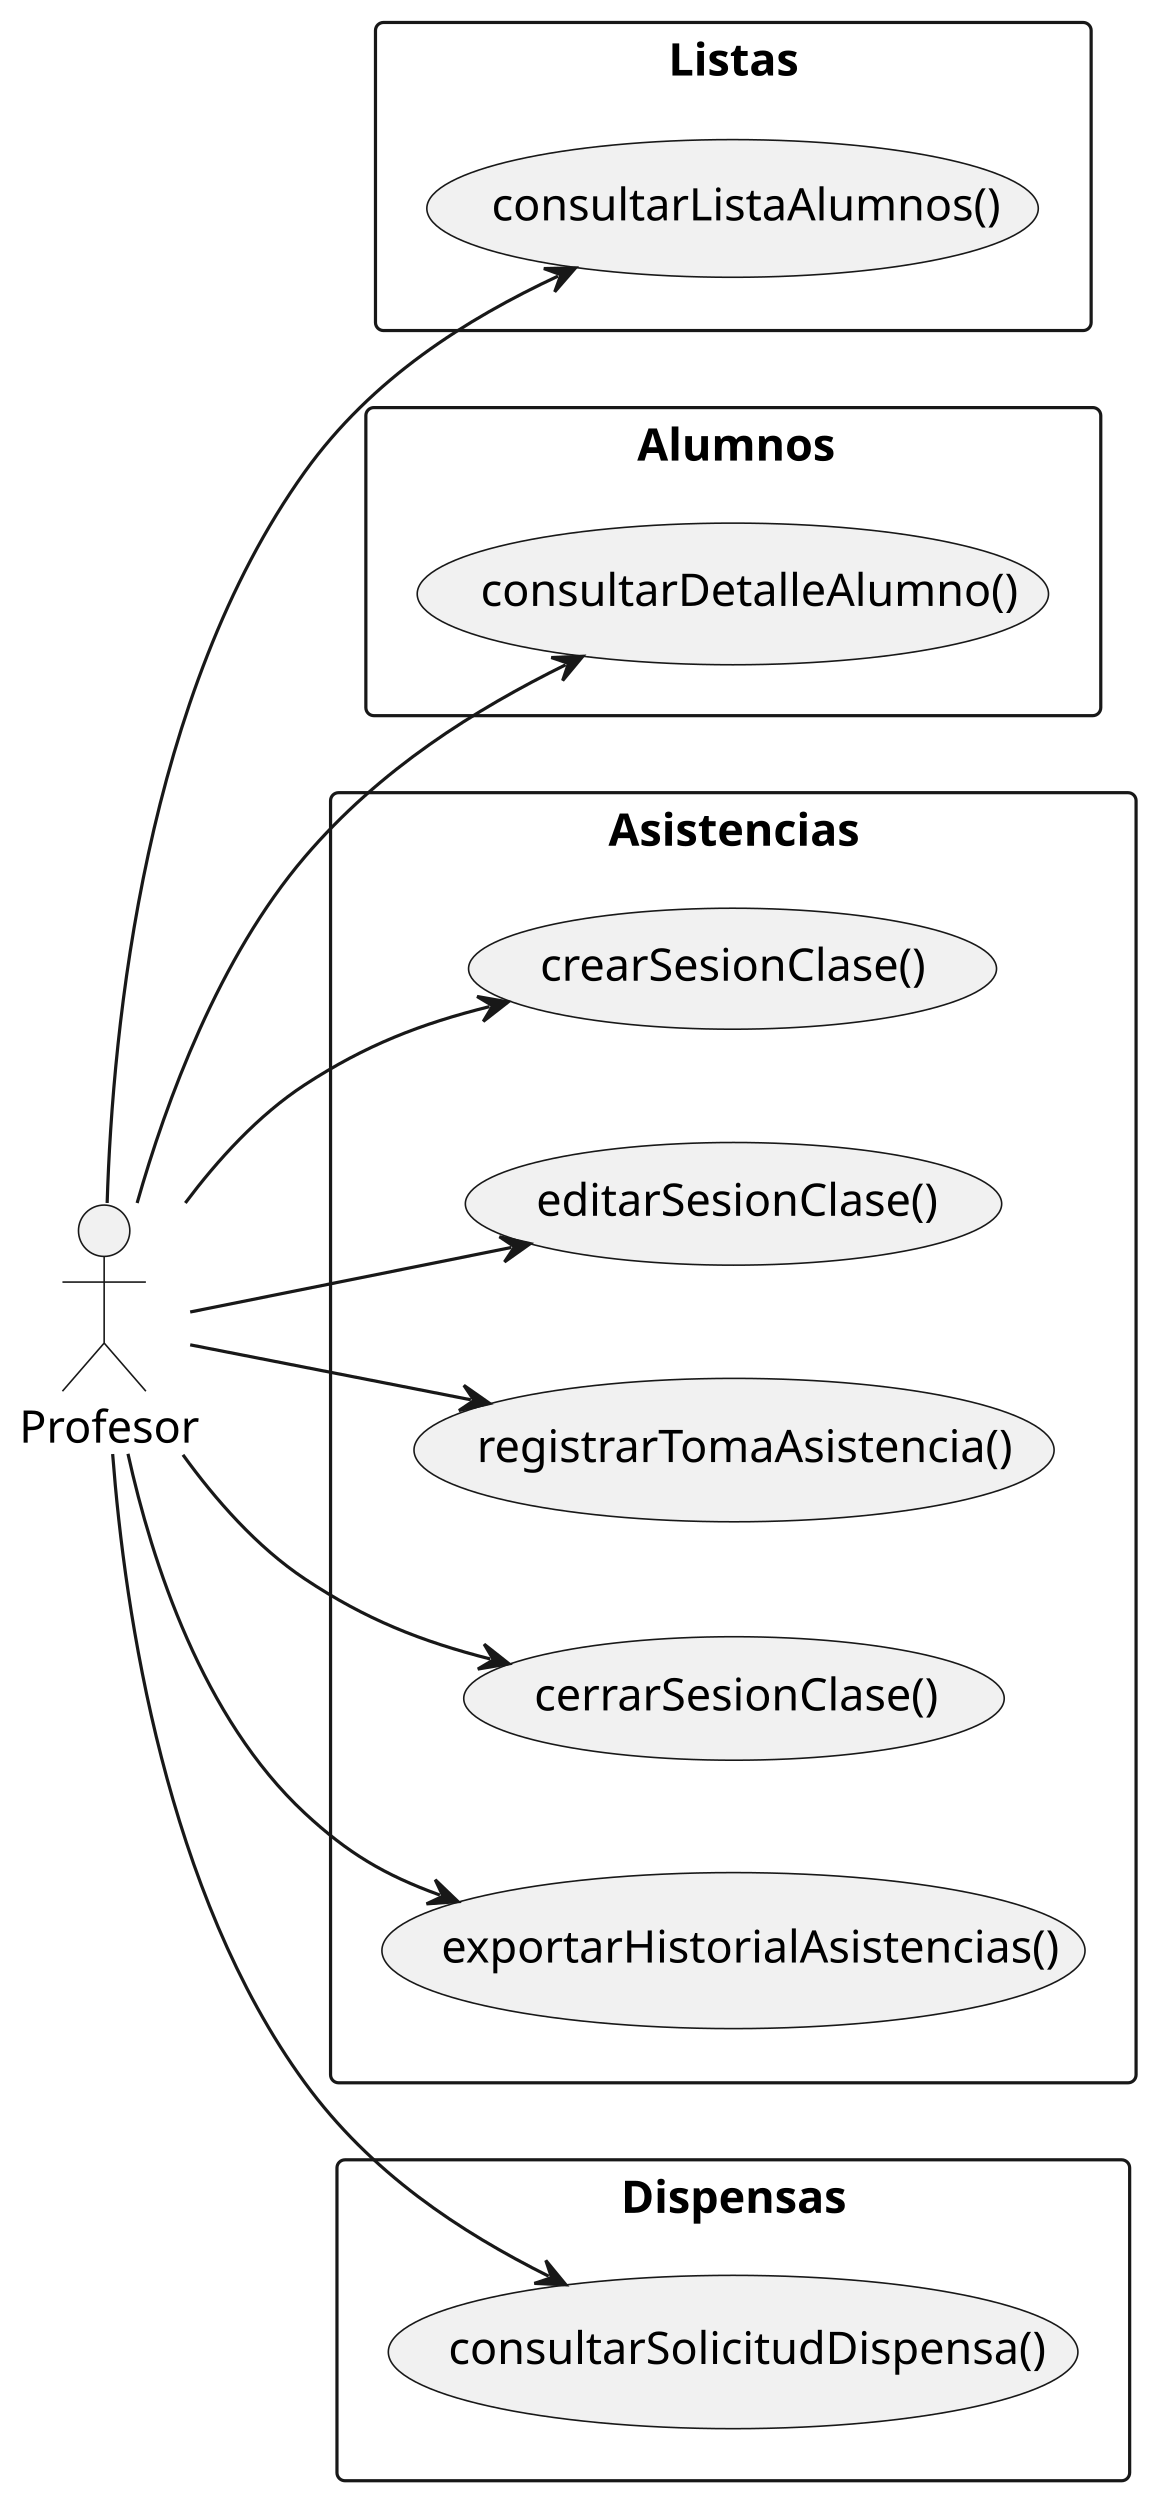
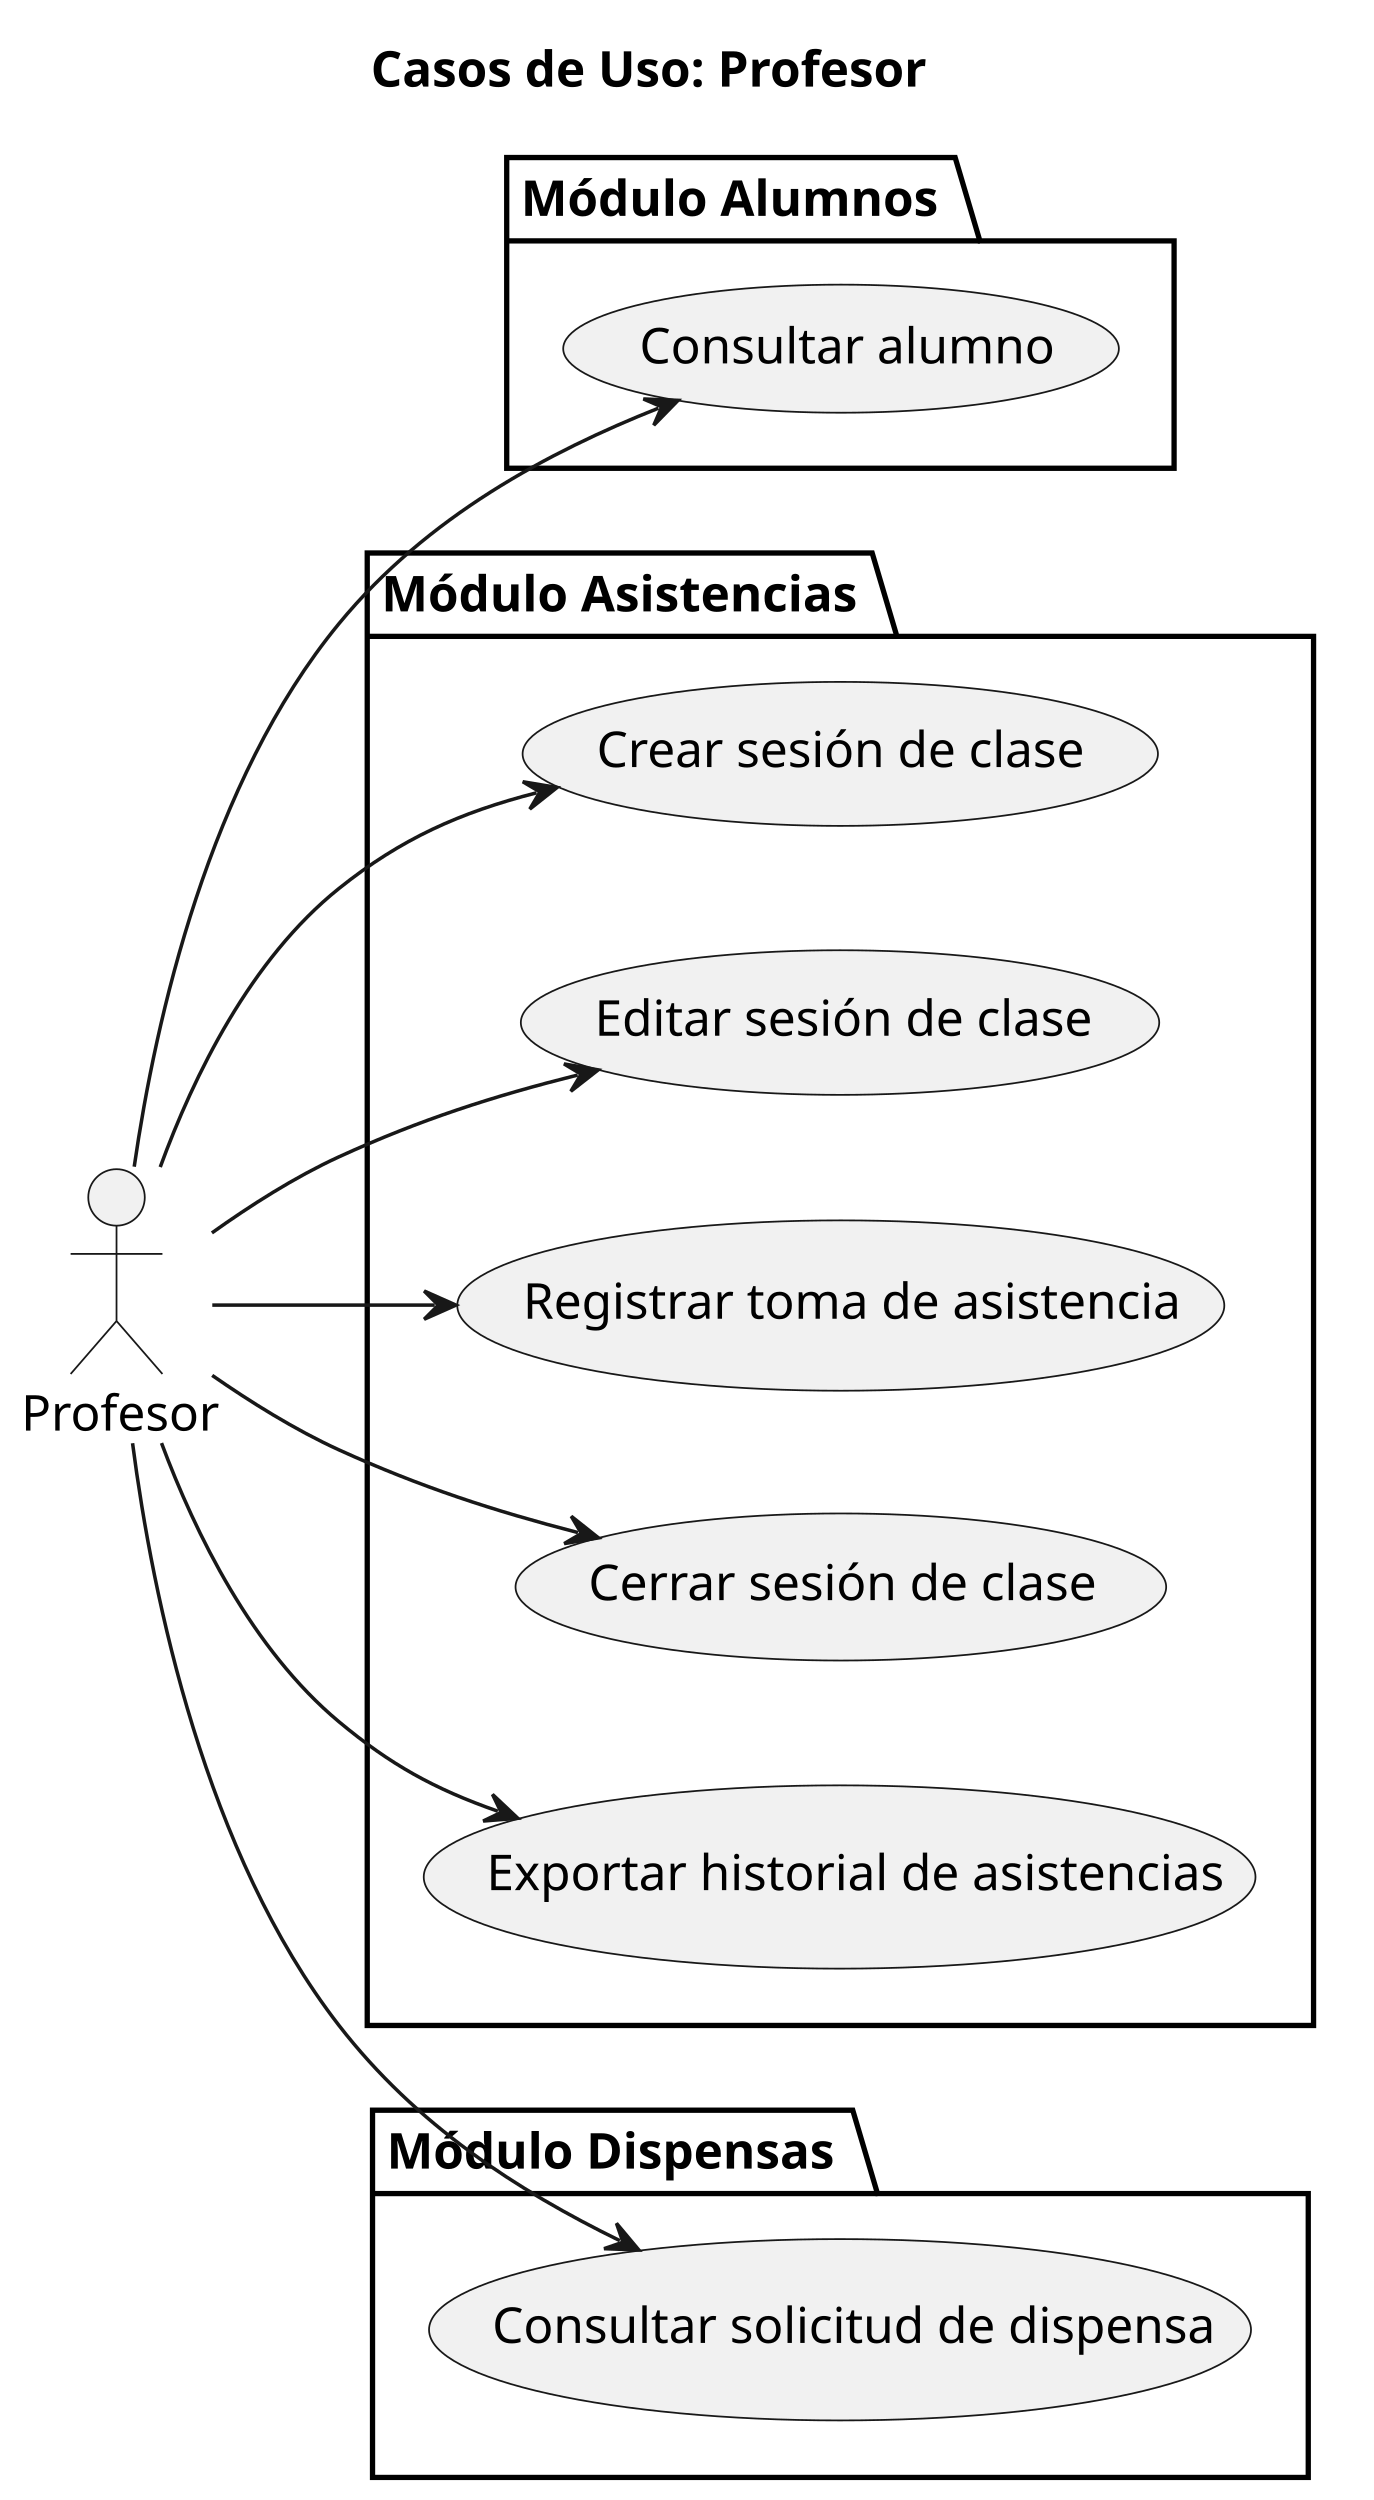
- <svg xmlns="http://www.w3.org/2000/svg" contentStyleType="text/css" data-diagram-type="DESCRIPTION" height="779px" preserveAspectRatio="none" style="width:360px;height:779px;background:#FFFFFF;" version="1.1" viewBox="0 0 360 779" width="360px" zoomAndPan="magnify">
+ <svg xmlns="http://www.w3.org/2000/svg" contentStyleType="text/css" height="708px" preserveAspectRatio="none" style="width:389px;height:708px;background:#FFFFFF;" version="1.1" viewBox="0 0 389 708" width="389px" zoomAndPan="magnify">
  <defs />
  <g>
-     <g class="cluster" data-entity="Listas" data-source-line="6" data-uid="ent0003" id="cluster_Listas">
-       <rect fill="none" height="96" rx="2.5" ry="2.5" style="stroke:#181818;stroke-width:1;" width="223" x="117" y="7" />
-       <text fill="#000000" font-family="sans-serif" font-size="14" font-weight="bold" lengthAdjust="spacing" textLength="40.462" x="208.269" y="23.533">Listas</text>
+     <text fill="#000000" font-family="sans-serif" font-size="14" font-weight="bold" lengthAdjust="spacing" textLength="165" x="105" y="24.533">Casos de Uso: Profesor</text>
+     <g id="cluster_Módulo Alumnos ">
+       <polygon fill="none" points="143.5,44.609,270.5,44.609,277.5,68.219,332.5,68.219,332.5,132.609,143.5,132.609,143.5,44.609" style="stroke:#000000;stroke-width:1.5;" />
+       <line style="stroke:#000000;stroke-width:1.5;" x1="143.5" x2="277.5" y1="68.219" y2="68.219" />
+       <text fill="#000000" font-family="sans-serif" font-size="14" font-weight="bold" lengthAdjust="spacing" textLength="117" x="147.5" y="61.143">Módulo Alumnos</text>
    </g>
-     <g class="cluster" data-entity="Alumnos" data-source-line="10" data-uid="ent0005" id="cluster_Alumnos">
-       <rect fill="none" height="96" rx="2.5" ry="2.5" style="stroke:#181818;stroke-width:1;" width="229" x="114" y="127" />
-       <text fill="#000000" font-family="sans-serif" font-size="14" font-weight="bold" lengthAdjust="spacing" textLength="59.89" x="198.555" y="143.533">Alumnos</text>
+     <g id="cluster_Módulo Asistencias">
+       <polygon fill="none" points="104,156.609,247,156.609,254,180.219,372,180.219,372,573.609,104,573.609,104,156.609" style="stroke:#000000;stroke-width:1.5;" />
+       <line style="stroke:#000000;stroke-width:1.5;" x1="104" x2="254" y1="180.219" y2="180.219" />
+       <text fill="#000000" font-family="sans-serif" font-size="14" font-weight="bold" lengthAdjust="spacing" textLength="137" x="108" y="173.143">Módulo Asistencias</text>
    </g>
-     <g class="cluster" data-entity="Asistencias" data-source-line="14" data-uid="ent0007" id="cluster_Asistencias">
-       <rect fill="none" height="402" rx="2.5" ry="2.5" style="stroke:#181818;stroke-width:1;" width="251" x="103" y="247" />
-       <text fill="#000000" font-family="sans-serif" font-size="14" font-weight="bold" lengthAdjust="spacing" textLength="77.82" x="189.59" y="263.533">Asistencias</text>
+     <g id="cluster_Módulo Dispensas">
+       <polygon fill="none" points="105.5,597.609,241.5,597.609,248.5,621.219,370.5,621.219,370.5,701.609,105.5,701.609,105.5,597.609" style="stroke:#000000;stroke-width:1.5;" />
+       <line style="stroke:#000000;stroke-width:1.5;" x1="105.5" x2="248.5" y1="621.219" y2="621.219" />
+       <text fill="#000000" font-family="sans-serif" font-size="14" font-weight="bold" lengthAdjust="spacing" textLength="130" x="109.5" y="614.143">Módulo Dispensas</text>
    </g>
-     <g class="cluster" data-entity="Dispensas" data-source-line="22" data-uid="ent0013" id="cluster_Dispensas">
-       <rect fill="none" height="100" rx="2.5" ry="2.5" style="stroke:#181818;stroke-width:1;" width="247" x="105" y="673" />
-       <text fill="#000000" font-family="sans-serif" font-size="14" font-weight="bold" lengthAdjust="spacing" textLength="70.034" x="193.483" y="689.533">Dispensas</text>
+     <g id="elem_AlumnosConsultar">
+       <ellipse cx="238.182" cy="98.746" fill="#F1F1F1" rx="78.682" ry="18.136" style="stroke:#181818;stroke-width:0.5;" />
+       <text fill="#000000" font-family="sans-serif" font-size="14" lengthAdjust="spacing" textLength="111" x="181.095" y="102.918">Consultar alumno</text>
    </g>
-     <g class="entity" data-entity="ListasConsultarLista" data-source-line="7" data-uid="ent0004" id="entity_ListasConsultarLista">
-       <ellipse cx="228.266" cy="64.953" fill="#F1F1F1" rx="95.266" ry="21.453" style="stroke:#181818;stroke-width:0.5;" />
-       <text fill="#000000" font-family="sans-serif" font-size="14" lengthAdjust="spacing" textLength="150.172" x="153.18" y="68.682">consultarListaAlumnos()</text>
+     <g id="elem_AsistenciasCrearSesion">
+       <ellipse cx="237.966" cy="213.502" fill="#F1F1F1" rx="89.966" ry="20.393" style="stroke:#181818;stroke-width:0.5;" />
+       <text fill="#000000" font-family="sans-serif" font-size="14" lengthAdjust="spacing" textLength="138" x="168.966" y="217.231">Crear sesión de clase</text>
    </g>
-     <g class="entity" data-entity="AlumnosConsultarDetalle" data-source-line="11" data-uid="ent0006" id="entity_AlumnosConsultarDetalle">
-       <ellipse cx="228.359" cy="185.072" fill="#F1F1F1" rx="98.359" ry="22.072" style="stroke:#181818;stroke-width:0.5;" />
-       <text fill="#000000" font-family="sans-serif" font-size="14" lengthAdjust="spacing" textLength="157.179" x="149.77" y="188.8">consultarDetalleAlumno()</text>
+     <g id="elem_AsistenciasEditarSesion">
+       <ellipse cx="237.897" cy="289.589" fill="#F1F1F1" rx="90.397" ry="20.48" style="stroke:#181818;stroke-width:0.5;" />
+       <text fill="#000000" font-family="sans-serif" font-size="14" lengthAdjust="spacing" textLength="139" x="168.397" y="293.317">Editar sesión de clase</text>
    </g>
-     <g class="entity" data-entity="AsistenciasCrearSesion" data-source-line="15" data-uid="ent0008" id="entity_AsistenciasCrearSesion">
-       <ellipse cx="228.26" cy="301.852" fill="#F1F1F1" rx="82.26" ry="18.852" style="stroke:#181818;stroke-width:0.5;" />
-       <text fill="#000000" font-family="sans-serif" font-size="14" lengthAdjust="spacing" textLength="119.82" x="168.32" y="305.59">crearSesionClase()</text>
+     <g id="elem_AsistenciasRegistrarToma">
+       <ellipse cx="238.113" cy="369.732" fill="#F1F1F1" rx="108.613" ry="24.123" style="stroke:#181818;stroke-width:0.5;" />
+       <text fill="#000000" font-family="sans-serif" font-size="14" lengthAdjust="spacing" textLength="180" x="148.113" y="373.461">Registrar toma de asistencia</text>
    </g>
-     <g class="entity" data-entity="AsistenciasEditarSesion" data-source-line="16" data-uid="ent0009" id="entity_AsistenciasEditarSesion">
-       <ellipse cx="228.564" cy="375.113" fill="#F1F1F1" rx="83.564" ry="19.113" style="stroke:#181818;stroke-width:0.5;" />
-       <text fill="#000000" font-family="sans-serif" font-size="14" lengthAdjust="spacing" textLength="122.944" x="167.092" y="378.841">editarSesionClase()</text>
+     <g id="elem_AsistenciasCerrarSesion">
+       <ellipse cx="238.131" cy="449.436" fill="#F1F1F1" rx="92.131" ry="20.826" style="stroke:#181818;stroke-width:0.5;" />
+       <text fill="#000000" font-family="sans-serif" font-size="14" lengthAdjust="spacing" textLength="143" x="166.631" y="453.164">Cerrar sesión de clase</text>
    </g>
-     <g class="entity" data-entity="AsistenciasRegistrarToma" data-source-line="17" data-uid="ent0010" id="entity_AsistenciasRegistrarToma">
-       <ellipse cx="228.73" cy="451.846" fill="#F1F1F1" rx="99.73" ry="22.346" style="stroke:#181818;stroke-width:0.5;" />
-       <text fill="#000000" font-family="sans-serif" font-size="14" lengthAdjust="spacing" textLength="160.262" x="148.599" y="455.574">registrarTomaAsistencia()</text>
+     <g id="elem_AsistenciasExportarHistorial">
+       <ellipse cx="237.778" cy="531.565" fill="#F1F1F1" rx="117.778" ry="25.956" style="stroke:#181818;stroke-width:0.5;" />
+       <text fill="#000000" font-family="sans-serif" font-size="14" lengthAdjust="spacing" textLength="200" x="137.778" y="535.294">Exportar historial de asistencias</text>
    </g>
-     <g class="entity" data-entity="AsistenciasCerrarSesion" data-source-line="18" data-uid="ent0011" id="entity_AsistenciasCerrarSesion">
-       <ellipse cx="228.709" cy="529.242" fill="#F1F1F1" rx="84.209" ry="19.242" style="stroke:#181818;stroke-width:0.5;" />
-       <text fill="#000000" font-family="sans-serif" font-size="14" lengthAdjust="spacing" textLength="124.482" x="166.468" y="532.97">cerrarSesionClase()</text>
+     <g id="elem_DispensasConsultar">
+       <ellipse cx="237.894" cy="659.788" fill="#F1F1F1" rx="116.394" ry="25.679" style="stroke:#181818;stroke-width:0.5;" />
+       <text fill="#000000" font-family="sans-serif" font-size="14" lengthAdjust="spacing" textLength="197" x="139.394" y="663.517">Consultar solicitud de dispensa</text>
    </g>
-     <g class="entity" data-entity="AsistenciasExportarHistorial" data-source-line="19" data-uid="ent0012" id="entity_AsistenciasExportarHistorial">
-       <ellipse cx="228.548" cy="607.809" fill="#F1F1F1" rx="109.547" ry="24.309" style="stroke:#181818;stroke-width:0.5;" />
-       <text fill="#000000" font-family="sans-serif" font-size="14" lengthAdjust="spacing" textLength="182.055" x="137.52" y="611.538">exportarHistorialAsistencias()</text>
+     <g id="elem_Profesor">
+       <ellipse cx="33" cy="339.109" fill="#F1F1F1" rx="8" ry="8" style="stroke:#181818;stroke-width:0.5;" />
+       <path d="M33,347.109 L33,374.109 M20,355.109 L46,355.109 M33,374.109 L20,389.109 M33,374.109 L46,389.109 " fill="none" style="stroke:#181818;stroke-width:0.5;" />
+       <text fill="#000000" font-family="sans-serif" font-size="14" lengthAdjust="spacing" textLength="54" x="6" y="405.143">Profesor</text>
    </g>
-     <g class="entity" data-entity="DispensasConsultar" data-source-line="23" data-uid="ent0014" id="entity_DispensasConsultar">
-       <ellipse cx="228.439" cy="732.888" fill="#F1F1F1" rx="107.439" ry="23.888" style="stroke:#181818;stroke-width:0.5;" />
-       <text fill="#000000" font-family="sans-serif" font-size="14" lengthAdjust="spacing" textLength="177.413" x="139.732" y="736.616">consultarSolicitudDispensa()</text>
+     <g id="link_Profesor_AlumnosConsultar">
+       <path d="M38.01,330.409 C44.12,288.269 59.23,221.329 96,176.609 C120.96,146.249 155.424,127.936 186.464,115.596 " fill="none" id="Profesor-to-AlumnosConsultar" style="stroke:#181818;stroke-width:1.0;" />
+       <polygon fill="#181818" points="192.04,113.379,182.199,112.987,187.394,115.227,185.154,120.421,192.04,113.379" style="stroke:#181818;stroke-width:1.0;" />
    </g>
-     <g class="entity" data-entity="Profesor" data-source-line="4" data-uid="ent0002" id="entity_Profesor">
-       <ellipse cx="32.455" cy="383.5" fill="#F1F1F1" rx="8" ry="8" style="stroke:#181818;stroke-width:0.5;" />
-       <path d="M32.455,391.5 L32.455,418.5 M19.455,399.5 L45.455,399.5 M32.455,418.5 L19.455,433.5 M32.455,418.5 L45.455,433.5" fill="none" style="stroke:#181818;stroke-width:0.5;" />
-       <text fill="#000000" font-family="sans-serif" font-size="14" lengthAdjust="spacing" textLength="52.91" x="6" y="449.533">Profesor</text>
+     <g id="link_Profesor_AsistenciasCrearSesion">
+       <path d="M45.38,330.509 C54.89,304.539 70.98,271.639 96,251.609 C113.61,237.509 130.21,230.116 151.95,224.516 " fill="none" id="Profesor-to-AsistenciasCrearSesion" style="stroke:#181818;stroke-width:1.0;" />
+       <polygon fill="#181818" points="157.76,223.019,148.047,221.391,152.918,224.267,150.042,229.138,157.76,223.019" style="stroke:#181818;stroke-width:1.0;" />
    </g>
-     <g class="link" data-entity-1="Profesor" data-entity-2="ListasConsultarLista" data-source-line="26" data-uid="lnk15" id="link_Profesor_ListasConsultarLista">
-       <path d="M33.39,374.85 C35.11,319.18 45.42,216.22 95,147 C115.87,117.86 145.196,99.465 173.876,86.034" fill="none" id="Profesor-to-ListasConsultarLista" style="stroke:#181818;stroke-width:1;" />
-       <polygon fill="#181818" points="179.31,83.49,169.463,83.684,174.782,85.61,172.856,90.929,179.31,83.49" style="stroke:#181818;stroke-width:1;" />
+     <g id="link_Profesor_AsistenciasEditarSesion">
+       <path d="M60.01,349.159 C70.69,341.529 83.47,333.349 96,327.609 C119.05,317.059 139.79,310.406 163.6,304.446 " fill="none" id="Profesor-to-AsistenciasEditarSesion" style="stroke:#181818;stroke-width:1.0;" />
+       <polygon fill="#181818" points="169.42,302.989,159.718,301.295,164.57,304.204,161.661,309.055,169.42,302.989" style="stroke:#181818;stroke-width:1.0;" />
    </g>
-     <g class="link" data-entity-1="Profesor" data-entity-2="AlumnosConsultarDetalle" data-source-line="28" data-uid="lnk16" id="link_Profesor_AlumnosConsultarDetalle">
-       <path d="M42.73,374.86 C51.8,343.01 68.24,298.36 95,267 C118.44,239.53 148.092,221.07 176.242,207.15" fill="none" id="Profesor-to-AlumnosConsultarDetalle" style="stroke:#181818;stroke-width:1;" />
-       <polygon fill="#181818" points="181.62,204.49,171.779,204.894,177.138,206.706,175.326,212.065,181.62,204.49" style="stroke:#181818;stroke-width:1;" />
+     <g id="link_Profesor_AsistenciasRegistrarToma">
+       <path d="M60.12,369.609 C78.11,369.609 97.34,369.609 123.12,369.609 " fill="none" id="Profesor-to-AsistenciasRegistrarToma" style="stroke:#181818;stroke-width:1.0;" />
+       <polygon fill="#181818" points="129.12,369.609,120.12,365.609,124.12,369.609,120.12,373.609,129.12,369.609" style="stroke:#181818;stroke-width:1.0;" />
    </g>
-     <g class="link" data-entity-1="Profesor" data-entity-2="AsistenciasCrearSesion" data-source-line="30" data-uid="lnk17" id="link_Profesor_AsistenciasCrearSesion">
-       <path d="M57.75,374.85 C67.79,361.44 80.5,347.46 95,338 C113.87,325.7 131.038,319.021 152.538,313.661" fill="none" id="Profesor-to-AsistenciasCrearSesion" style="stroke:#181818;stroke-width:1;" />
-       <polygon fill="#181818" points="158.36,312.21,148.66,310.506,153.508,313.42,150.595,318.268,158.36,312.21" style="stroke:#181818;stroke-width:1;" />
+     <g id="link_Profesor_AsistenciasCerrarSesion">
+       <path d="M60.09,389.509 C70.78,396.939 83.55,404.939 96,410.609 C119.12,421.129 139.881,427.878 163.681,434.028 " fill="none" id="Profesor-to-AsistenciasCerrarSesion" style="stroke:#181818;stroke-width:1.0;" />
+       <polygon fill="#181818" points="169.49,435.529,161.777,429.405,164.649,434.278,159.775,437.151,169.49,435.529" style="stroke:#181818;stroke-width:1.0;" />
    </g>
-     <g class="link" data-entity-1="Profesor" data-entity-2="AsistenciasEditarSesion" data-source-line="31" data-uid="lnk18" id="link_Profesor_AsistenciasEditarSesion">
-       <path d="M59.26,408.82 C86.16,403.41 123.478,395.912 159.358,388.702" fill="none" id="Profesor-to-AsistenciasEditarSesion" style="stroke:#181818;stroke-width:1;" />
-       <polygon fill="#181818" points="165.24,387.52,155.628,385.372,160.338,388.505,157.204,393.215,165.24,387.52" style="stroke:#181818;stroke-width:1;" />
+     <g id="link_Profesor_AsistenciasExportarHistorial">
+       <path d="M45.74,408.679 C55.37,434.469 71.47,467.169 96,487.609 C110.58,499.759 122.849,506.57 140.979,512.941 " fill="none" id="Profesor-to-AsistenciasExportarHistorial" style="stroke:#181818;stroke-width:1.0;" />
+       <polygon fill="#181818" points="146.64,514.929,139.475,508.172,141.923,513.272,136.823,515.72,146.64,514.929" style="stroke:#181818;stroke-width:1.0;" />
    </g>
-     <g class="link" data-entity-1="Profesor" data-entity-2="AsistenciasRegistrarToma" data-source-line="32" data-uid="lnk19" id="link_Profesor_AsistenciasRegistrarToma">
-       <path d="M59.26,419.05 C83.07,423.71 113.752,429.716 146.722,436.176" fill="none" id="Profesor-to-AsistenciasRegistrarToma" style="stroke:#181818;stroke-width:1;" />
-       <polygon fill="#181818" points="152.61,437.33,144.547,431.674,147.703,436.369,143.009,439.525,152.61,437.33" style="stroke:#181818;stroke-width:1;" />
-     </g>
-     <g class="link" data-entity-1="Profesor" data-entity-2="AsistenciasCerrarSesion" data-source-line="33" data-uid="lnk20" id="link_Profesor_AsistenciasCerrarSesion">
-       <path d="M57.01,453.32 C67.13,467.32 80.07,482.06 95,492 C113.88,504.58 131.186,511.437 152.786,516.947" fill="none" id="Profesor-to-AsistenciasCerrarSesion" style="stroke:#181818;stroke-width:1;" />
-       <polygon fill="#181818" points="158.6,518.43,150.868,512.33,153.755,517.194,148.891,520.081,158.6,518.43" style="stroke:#181818;stroke-width:1;" />
-     </g>
-     <g class="link" data-entity-1="Profesor" data-entity-2="AsistenciasExportarHistorial" data-source-line="34" data-uid="lnk21" id="link_Profesor_AsistenciasExportarHistorial">
-       <path d="M39.88,453.01 C47.4,487.02 63.18,535.42 95,565 C108.37,577.43 119.739,584.227 137.079,590.507" fill="none" id="Profesor-to-AsistenciasExportarHistorial" style="stroke:#181818;stroke-width:1;" />
-       <polygon fill="#181818" points="142.72,592.55,135.62,585.724,138.019,590.847,132.896,593.246,142.72,592.55" style="stroke:#181818;stroke-width:1;" />
-     </g>
-     <g class="link" data-entity-1="Profesor" data-entity-2="DispensasConsultar" data-source-line="36" data-uid="lnk22" id="link_Profesor_DispensasConsultar">
-       <path d="M35.1,453.08 C38.93,502.98 51.84,589.91 95,649 C115.48,677.04 143.064,695.306 170.974,709.266" fill="none" id="Profesor-to-DispensasConsultar" style="stroke:#181818;stroke-width:1;" />
-       <polygon fill="#181818" points="176.34,711.95,170.08,704.346,171.868,709.713,166.501,711.501,176.34,711.95" style="stroke:#181818;stroke-width:1;" />
+     <g id="link_Profesor_DispensasConsultar">
+       <path d="M37.54,408.719 C43.29,452.819 58.14,524.739 96,573.609 C117.86,601.829 146.421,620.301 175.521,634.551 " fill="none" id="Profesor-to-DispensasConsultar" style="stroke:#181818;stroke-width:1.0;" />
+       <polygon fill="#181818" points="180.91,637.189,174.586,629.639,176.419,634.99,171.068,636.824,180.91,637.189" style="stroke:#181818;stroke-width:1.0;" />
    </g>
  </g>
</svg>
